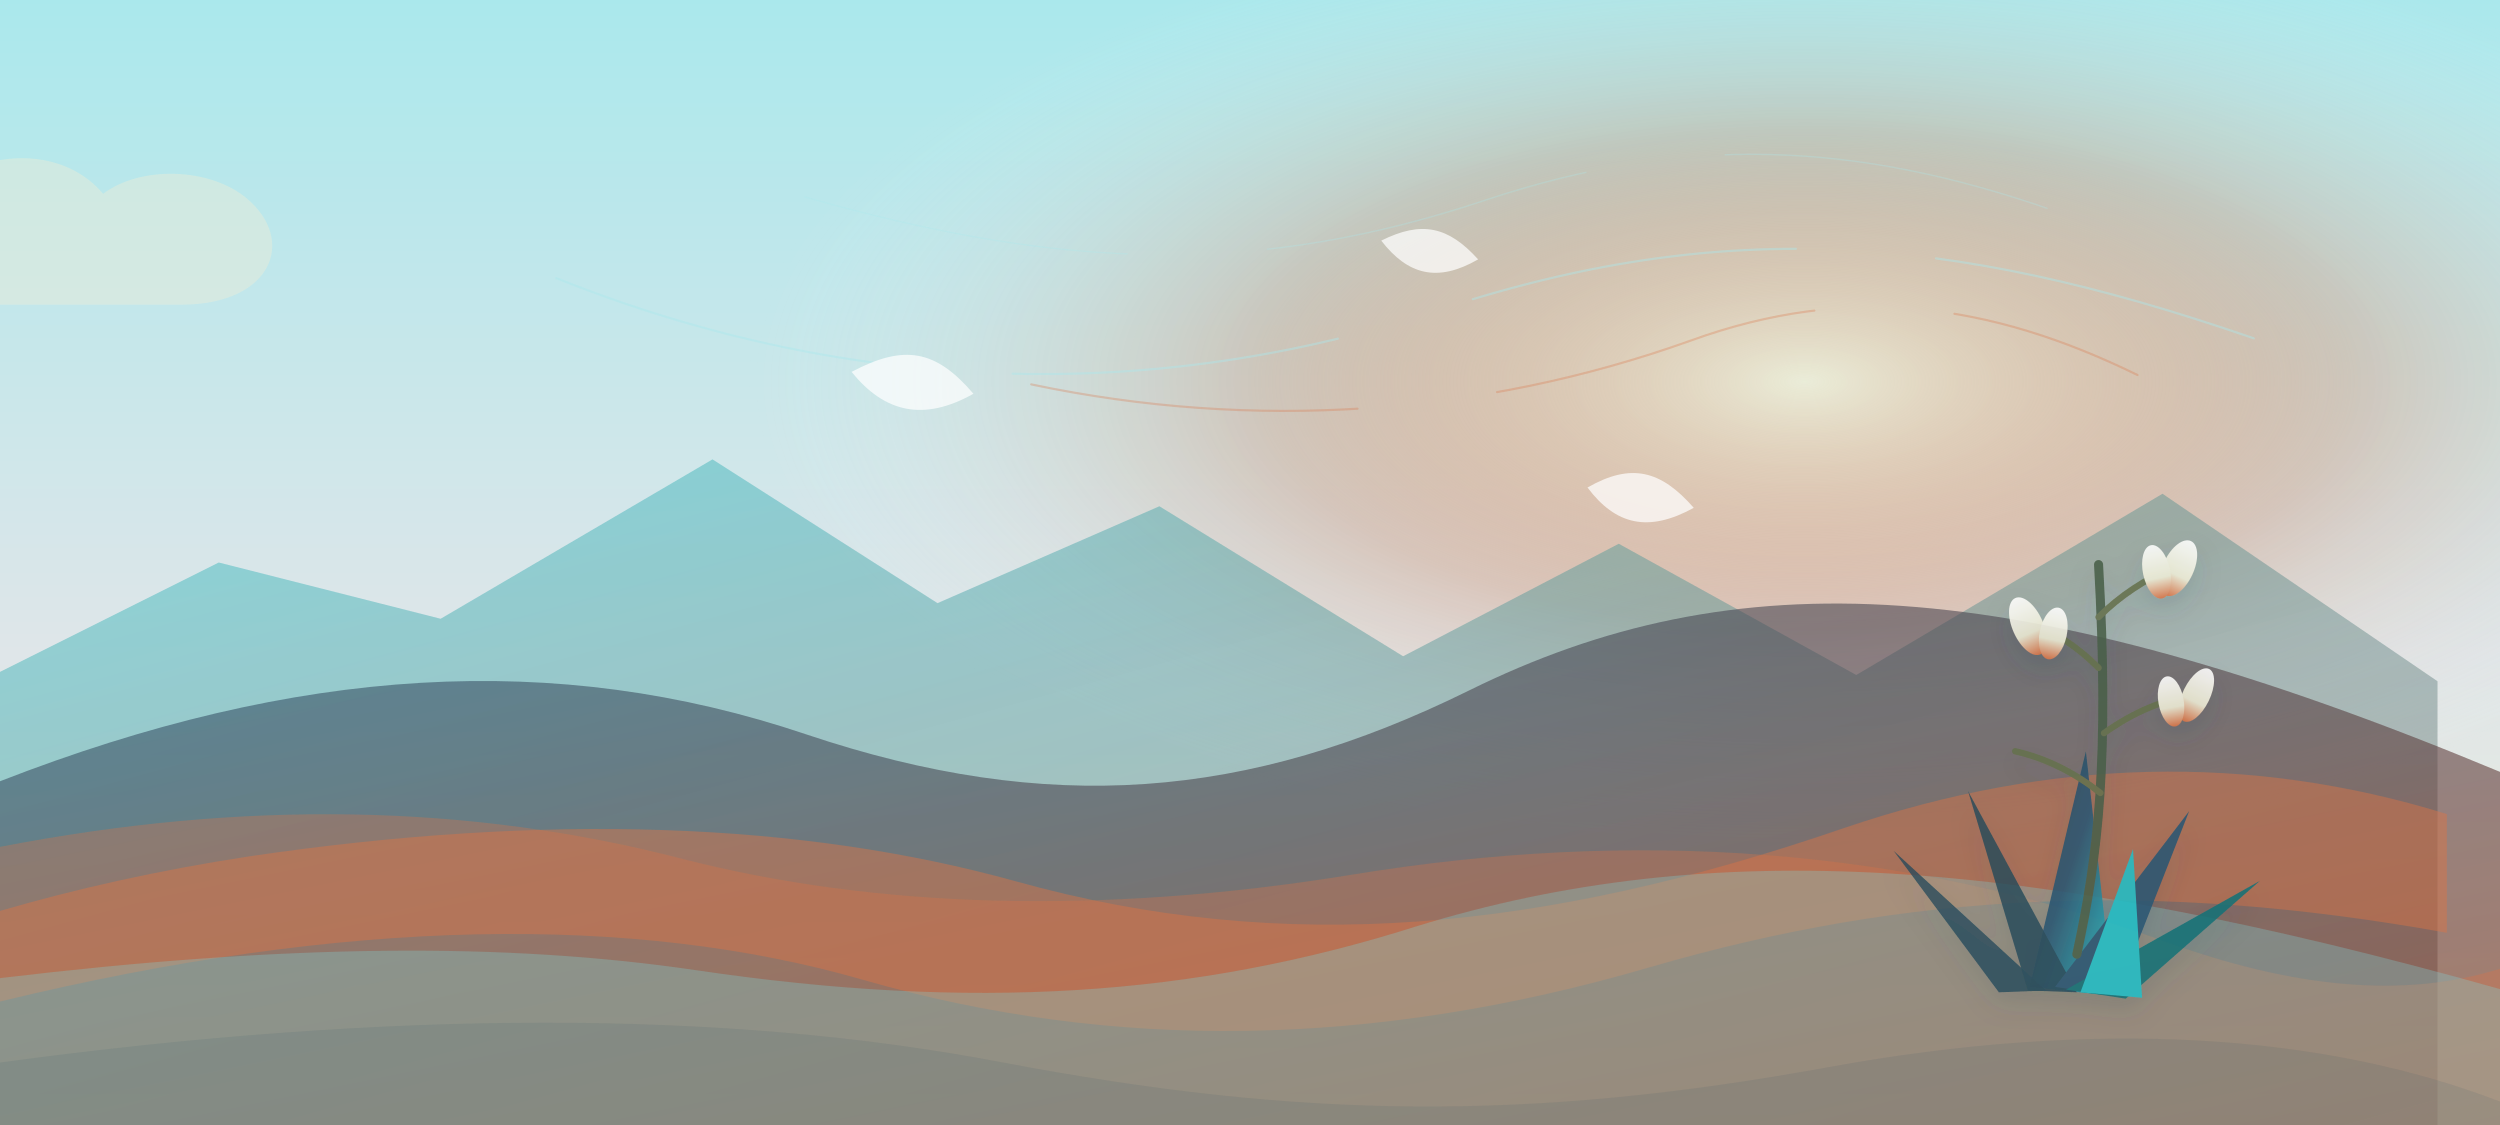
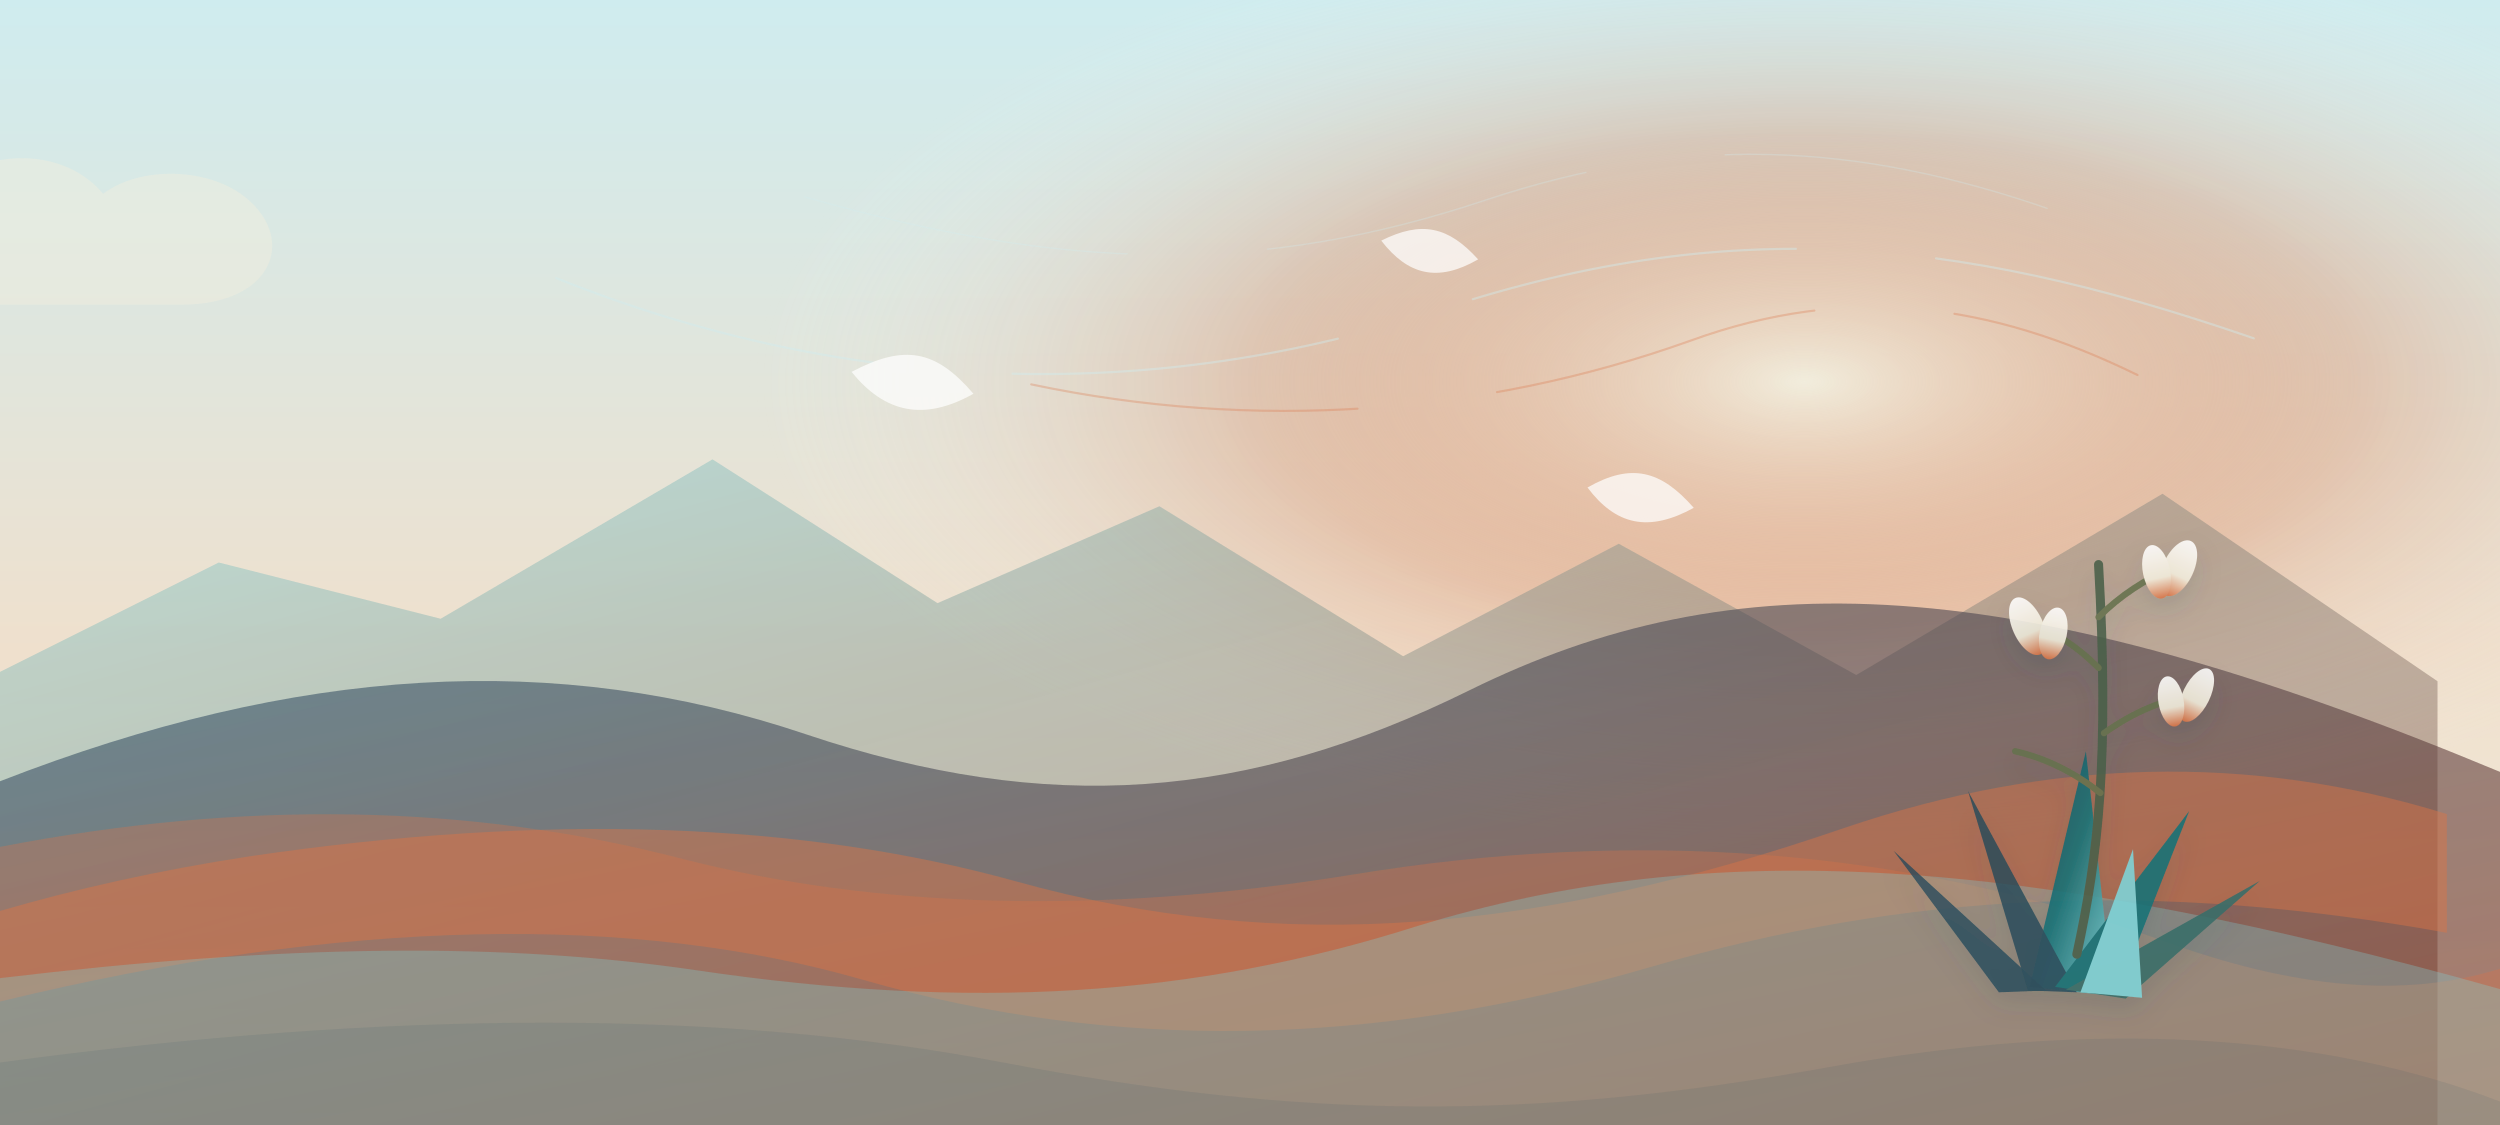
<svg xmlns="http://www.w3.org/2000/svg" viewBox="0 0 1600 720" role="img" aria-labelledby="title desc" data-brand-palette="explore-raton" data-edge-overscan="true">
  <defs>
    <linearGradient id="sky" x1="0" y1="0" x2="0" y2="1">
-       <stop offset="0" stop-color="#aae8ec" />
-       <stop offset="0.58" stop-color="#dfe6e9" />
-       <stop offset="1" stop-color="#eeedd6" />
+       <stop offset="0" stop-color="#cfecef" />
+       <stop offset="0.58" stop-color="#efe0cd" />
+       <stop offset="1" stop-color="#f3eedd" />
    </linearGradient>
    <radialGradient id="sunwash" cx="0.72" cy="0.34" r="0.42">
-       <stop offset="0" stop-color="#eeedd6" stop-opacity="0.9" />
+       <stop offset="0" stop-color="#f3eedd" stop-opacity="0.9" />
      <stop offset="0.52" stop-color="#d97345" stop-opacity="0.28" />
      <stop offset="1" stop-color="#ffffff" stop-opacity="0" />
    </radialGradient>
    <linearGradient id="farTone" x1="0" y1="0" x2="1" y2="1">
-       <stop offset="0" stop-color="#21bdc5" stop-opacity="0.70" />
-       <stop offset="1" stop-color="#775751" stop-opacity="0.68" />
+       <stop offset="0" stop-color="#7ed4d8" stop-opacity="0.70" />
+       <stop offset="1" stop-color="#772816" stop-opacity="0.68" />
    </linearGradient>
    <linearGradient id="nearTone" x1="0" y1="0" x2="1" y2="1">
      <stop offset="0" stop-color="#2b5672" />
      <stop offset="1" stop-color="#772816" />
    </linearGradient>
    <linearGradient id="yuccaLeaf" x1="0" y1="0" x2="1" y2="1">
      <stop offset="0" stop-color="#22495a" />
-       <stop offset="0.48" stop-color="#2b5672" />
-       <stop offset="1" stop-color="#21bdc5" />
+       <stop offset="0.48" stop-color="#147176" />
+       <stop offset="1" stop-color="#7ed4d8" />
    </linearGradient>
    <linearGradient id="flower" x1="0" y1="0" x2="0" y2="1">
      <stop offset="0" stop-color="#ffffff" />
-       <stop offset="0.62" stop-color="#eeedd6" />
+       <stop offset="0.62" stop-color="#f3eedd" />
      <stop offset="1" stop-color="#d97345" />
    </linearGradient>
    <filter id="softShadow" x="-20%" y="-20%" width="140%" height="150%">
      <feDropShadow dx="0" dy="14" stdDeviation="14" flood-color="#22495a" flood-opacity="0.13" />
    </filter>
    <style>
  .sun-glow { animation: geo-sun 30s ease-in-out infinite alternate; }
  .cloud-bank { animation: geo-clouds 108s linear infinite; }
  .far-range,
  .mid-range {
    transform-box: fill-box;
    transform-origin: 50% 100%;
  }
  .far-range { animation: geo-far 52s ease-in-out infinite alternate; }
  .mid-range { animation: geo-mid 44s ease-in-out infinite alternate; }
  .near-feature { animation: geo-near 38s ease-in-out infinite alternate; }
  .plains-layer {
    transform-box: fill-box;
    transform-origin: 50% 100%;
    animation: geo-plains 48s ease-in-out infinite alternate;
  }
  .wind-line {
    fill: none;
-     stroke: #aae8ec;
+     stroke: #cfecef;
    opacity: 0.42;
    stroke-width: 1.4;
    stroke-linecap: round;
    stroke-dasharray: 210 90;
    animation: geo-wind 28s linear infinite;
  }
  .wind-line.thin { stroke-width: 0.9; opacity: 0.28; animation-duration: 34s; }
  .wind-line.gold { stroke: #d97345; opacity: 0.30; animation-duration: 31s; }
  .yucca-sway {
    transform-box: fill-box;
    transform-origin: 50% 100%;
    animation: geo-yucca 10.5s ease-in-out infinite alternate;
  }
  .yucca-sway.slow { animation-duration: 13s; animation-delay: -1.2s; }
  .leaf-sway {
    transform-box: fill-box;
    transform-origin: 50% 100%;
    animation: geo-leaf 12s ease-in-out infinite alternate;
  }
  .blossom {
    transform-box: fill-box;
    transform-origin: 50% 18%;
    animation: geo-blossom 9s ease-in-out infinite alternate;
  }
  .blossom.d2 { animation-delay: -1.6s; }
  .blossom.d3 { animation-delay: -3.1s; }
  .seed {
    transform-box: fill-box;
    transform-origin: 0 0;
    animation: geo-seed 24s ease-in-out infinite;
  }
  .seed.s2 { animation-delay: -4s; }
  .seed.s3 { animation-delay: -8s; }
  @keyframes geo-sun {
    from { transform: translate(-3px, 1px) scale(0.99); opacity: 0.54; }
    to { transform: translate(4px, -2px) scale(1.01); opacity: 0.68; }
  }
  @keyframes geo-clouds {
    from { transform: translateX(-220px); }
    to { transform: translateX(1700px); }
  }
  @keyframes geo-far {
    from { transform: translateX(-2px) scaleX(1.014); }
    to { transform: translateX(2px) scaleX(1.018); }
  }
  @keyframes geo-mid {
    from { transform: translateX(2px) scaleX(1.018); }
    to { transform: translateX(-2px) scaleX(1.014); }
  }
  @keyframes geo-near {
    from { transform: translateX(-3px) translateY(0.5px); }
    to { transform: translateX(3px) translateY(-0.5px); }
  }
  @keyframes geo-plains {
    from { transform: translateX(-2px) scaleX(1.012); }
    to { transform: translateX(2px) translateY(-1px) scaleX(1.016); }
  }
  @keyframes geo-wind {
    from { stroke-dashoffset: 180; transform: translateX(-18px); }
    to { stroke-dashoffset: -180; transform: translateX(26px); }
  }
  @keyframes geo-yucca {
    from { transform: rotate(-0.8deg) translateX(-1px); }
    to { transform: rotate(1.1deg) translateX(1.5px); }
  }
  @keyframes geo-leaf {
    from { transform: rotate(-0.45deg); }
    to { transform: rotate(0.75deg); }
  }
  @keyframes geo-blossom {
    from { transform: rotate(-1.2deg) translateY(0); }
    to { transform: rotate(1deg) translateY(1px); }
  }
  @keyframes geo-seed {
    0%, 100% { transform: translate(0, 0) rotate(-3deg); opacity: 0.54; }
    50% { transform: translate(14px, 4px) rotate(4deg); opacity: 0.36; }
  }
  @media (prefers-reduced-motion: reduce) {
    .sun-glow,
    .cloud-bank,
    .far-range,
    .mid-range,
    .near-feature,
    .plains-layer,
    .wind-line,
    .yucca-sway,
    .leaf-sway,
    .blossom,
    .seed {
      animation: none !important;
    }
  }
</style>
  </defs>
  <rect width="1600" height="720" fill="url(#sky)" />
  <rect width="1600" height="720" fill="url(#sunwash)" class="sun-glow" />
  <g class="cloud-bank" opacity="0.42">
-     <path d="M-160 162c22-39 76-46 104-20 22-44 90-56 122-18 24-18 68-17 92 3 32 27 16 68-42 68h-276z" fill="#eeedd6" />
-     <path d="M-520 238c16-30 54-37 76-16 15-34 64-46 89-18 18-14 54-13 72 4 25 23 14 54-30 54h-207z" fill="#eeedd6" opacity="0.78" />
+     <path d="M-160 162c22-39 76-46 104-20 22-44 90-56 122-18 24-18 68-17 92 3 32 27 16 68-42 68h-276z" fill="#f3eedd" />
+     <path d="M-520 238c16-30 54-37 76-16 15-34 64-46 89-18 18-14 54-13 72 4 25 23 14 54-30 54h-207z" fill="#f3eedd" opacity="0.78" />
  </g>
  <path class="wind-line thin" d="M515 126c168 48 292 50 436 2 126-42 236-38 364 7" />
  <path class="wind-line" d="M356 178c190 76 384 80 566 20 192-63 342-45 536 24" />
  <path class="wind-line gold" d="M660 246c142 30 288 20 422-28 102-37 192-24 286 22" />
  <g class="far-range">
    <path d="M0 430l140-70 142 36 174-102 144 92 142-62 156 96 138-72 152 84 196-116 176 120v284H0z" fill="url(#farTone)" opacity="0.62" />
  </g>
  <g class="mid-range">
    <path d="M0 500c190-74 356-84 516-30 155 52 282 42 424-28 170-84 348-78 660 52v226H0z" fill="url(#nearTone)" opacity="0.58" />
  </g>
  <g class="near-feature">
    <path d="M160 548c190-28 353-22 490 16 172 48 338 32 530-34 132-45 260-48 386-9v76c-188-34-345-26-510 22-178 52-344 54-504 8-146-42-330-40-552 14v-58c48-14 101-26 160-35z" fill="#d97345" opacity="0.46" />
  </g>
  <g id="plains" class="plains-layer" opacity="0.95">
    <path d="M0 542c155-30 300-28 438 8 122 31 265 36 426 10 182-30 355-18 520 42 85 31 155 37 216 18v100H0z" fill="#d97345" opacity="0.34" />
    <path d="M0 626c184-22 324-23 446-5 176 26 318 17 460-28 188-58 388-46 694 40v87H0z" fill="#7ed4d8" opacity="0.32" />
    <path d="M0 680c250-34 465-34 642 0 190 36 336 38 528 3 170-31 316-22 430 22v15H0z" fill="#22495a" opacity="0.10" />
  </g>
  <g filter="url(#softShadow)" opacity="0.88" transform="translate(1212 330) scale(0.58)">
    <g class="leaf-sway">
      <path d="M150 520l62-260 30 270z" fill="url(#yuccaLeaf)" />
      <path d="M148 524l-66-220 120 222z" fill="#22495a" opacity="0.9" />
-       <path d="M178 520l148-194-80 204z" fill="#2b5672" />
-       <path d="M190 523l214-120-148 130z" fill="#147176" />
+       <path d="M178 520l148-194-80 204z" fill="#147176" />
+       <path d="M190 523l214-120-148 130z" fill="#396d68" />
      <path d="M116 526L0 370l168 154z" fill="#22495a" opacity="0.88" />
-       <path d="M206 526l58-158 10 164z" fill="#21bdc5" />
+       <path d="M206 526l58-158 10 164z" fill="#7ed4d8" />
    </g>
    <g class="yucca-sway slow" transform="translate(202 54)">
      <path d="M0 430C24 320 36 213 24 0" fill="none" stroke="#4a5f4a" stroke-width="10" stroke-linecap="round" />
      <path d="M24 58c24-24 52-42 82-55" fill="none" stroke="#65714e" stroke-width="7" stroke-linecap="round" />
      <path d="M24 114c-25-25-48-39-75-49" fill="none" stroke="#65714e" stroke-width="7" stroke-linecap="round" />
      <path d="M30 186c34-24 65-37 104-43" fill="none" stroke="#65714e" stroke-width="7" stroke-linecap="round" />
      <path d="M26 252c-28-22-59-38-94-46" fill="none" stroke="#65714e" stroke-width="7" stroke-linecap="round" />
      <g class="blossom">
        <ellipse cx="112" cy="4" rx="17" ry="33" fill="url(#flower)" transform="rotate(25 112 4)" />
        <ellipse cx="88" cy="8" rx="15" ry="30" fill="url(#flower)" transform="rotate(-12 88 8)" />
      </g>
      <g class="blossom d2">
        <ellipse cx="-54" cy="68" rx="17" ry="34" fill="url(#flower)" transform="rotate(-24 -54 68)" />
        <ellipse cx="-26" cy="76" rx="15" ry="29" fill="url(#flower)" transform="rotate(12 -26 76)" />
      </g>
      <g class="blossom d3">
        <ellipse cx="132" cy="144" rx="15" ry="32" fill="url(#flower)" transform="rotate(26 132 144)" />
        <ellipse cx="104" cy="151" rx="14" ry="28" fill="url(#flower)" transform="rotate(-10 104 151)" />
      </g>
    </g>
  </g>
  <g opacity="0.72">
    <path class="seed" d="M545 238c34-18 54-14 78 14-32 18-57 12-78-14z" fill="#ffffff" />
    <path class="seed s2" d="M884 154c26-13 43-9 62 12-26 15-45 10-62-12z" fill="#ffffff" />
    <path class="seed s3" d="M1016 312c28-16 47-11 68 13-29 16-50 11-68-13z" fill="#ffffff" />
  </g>
</svg>
